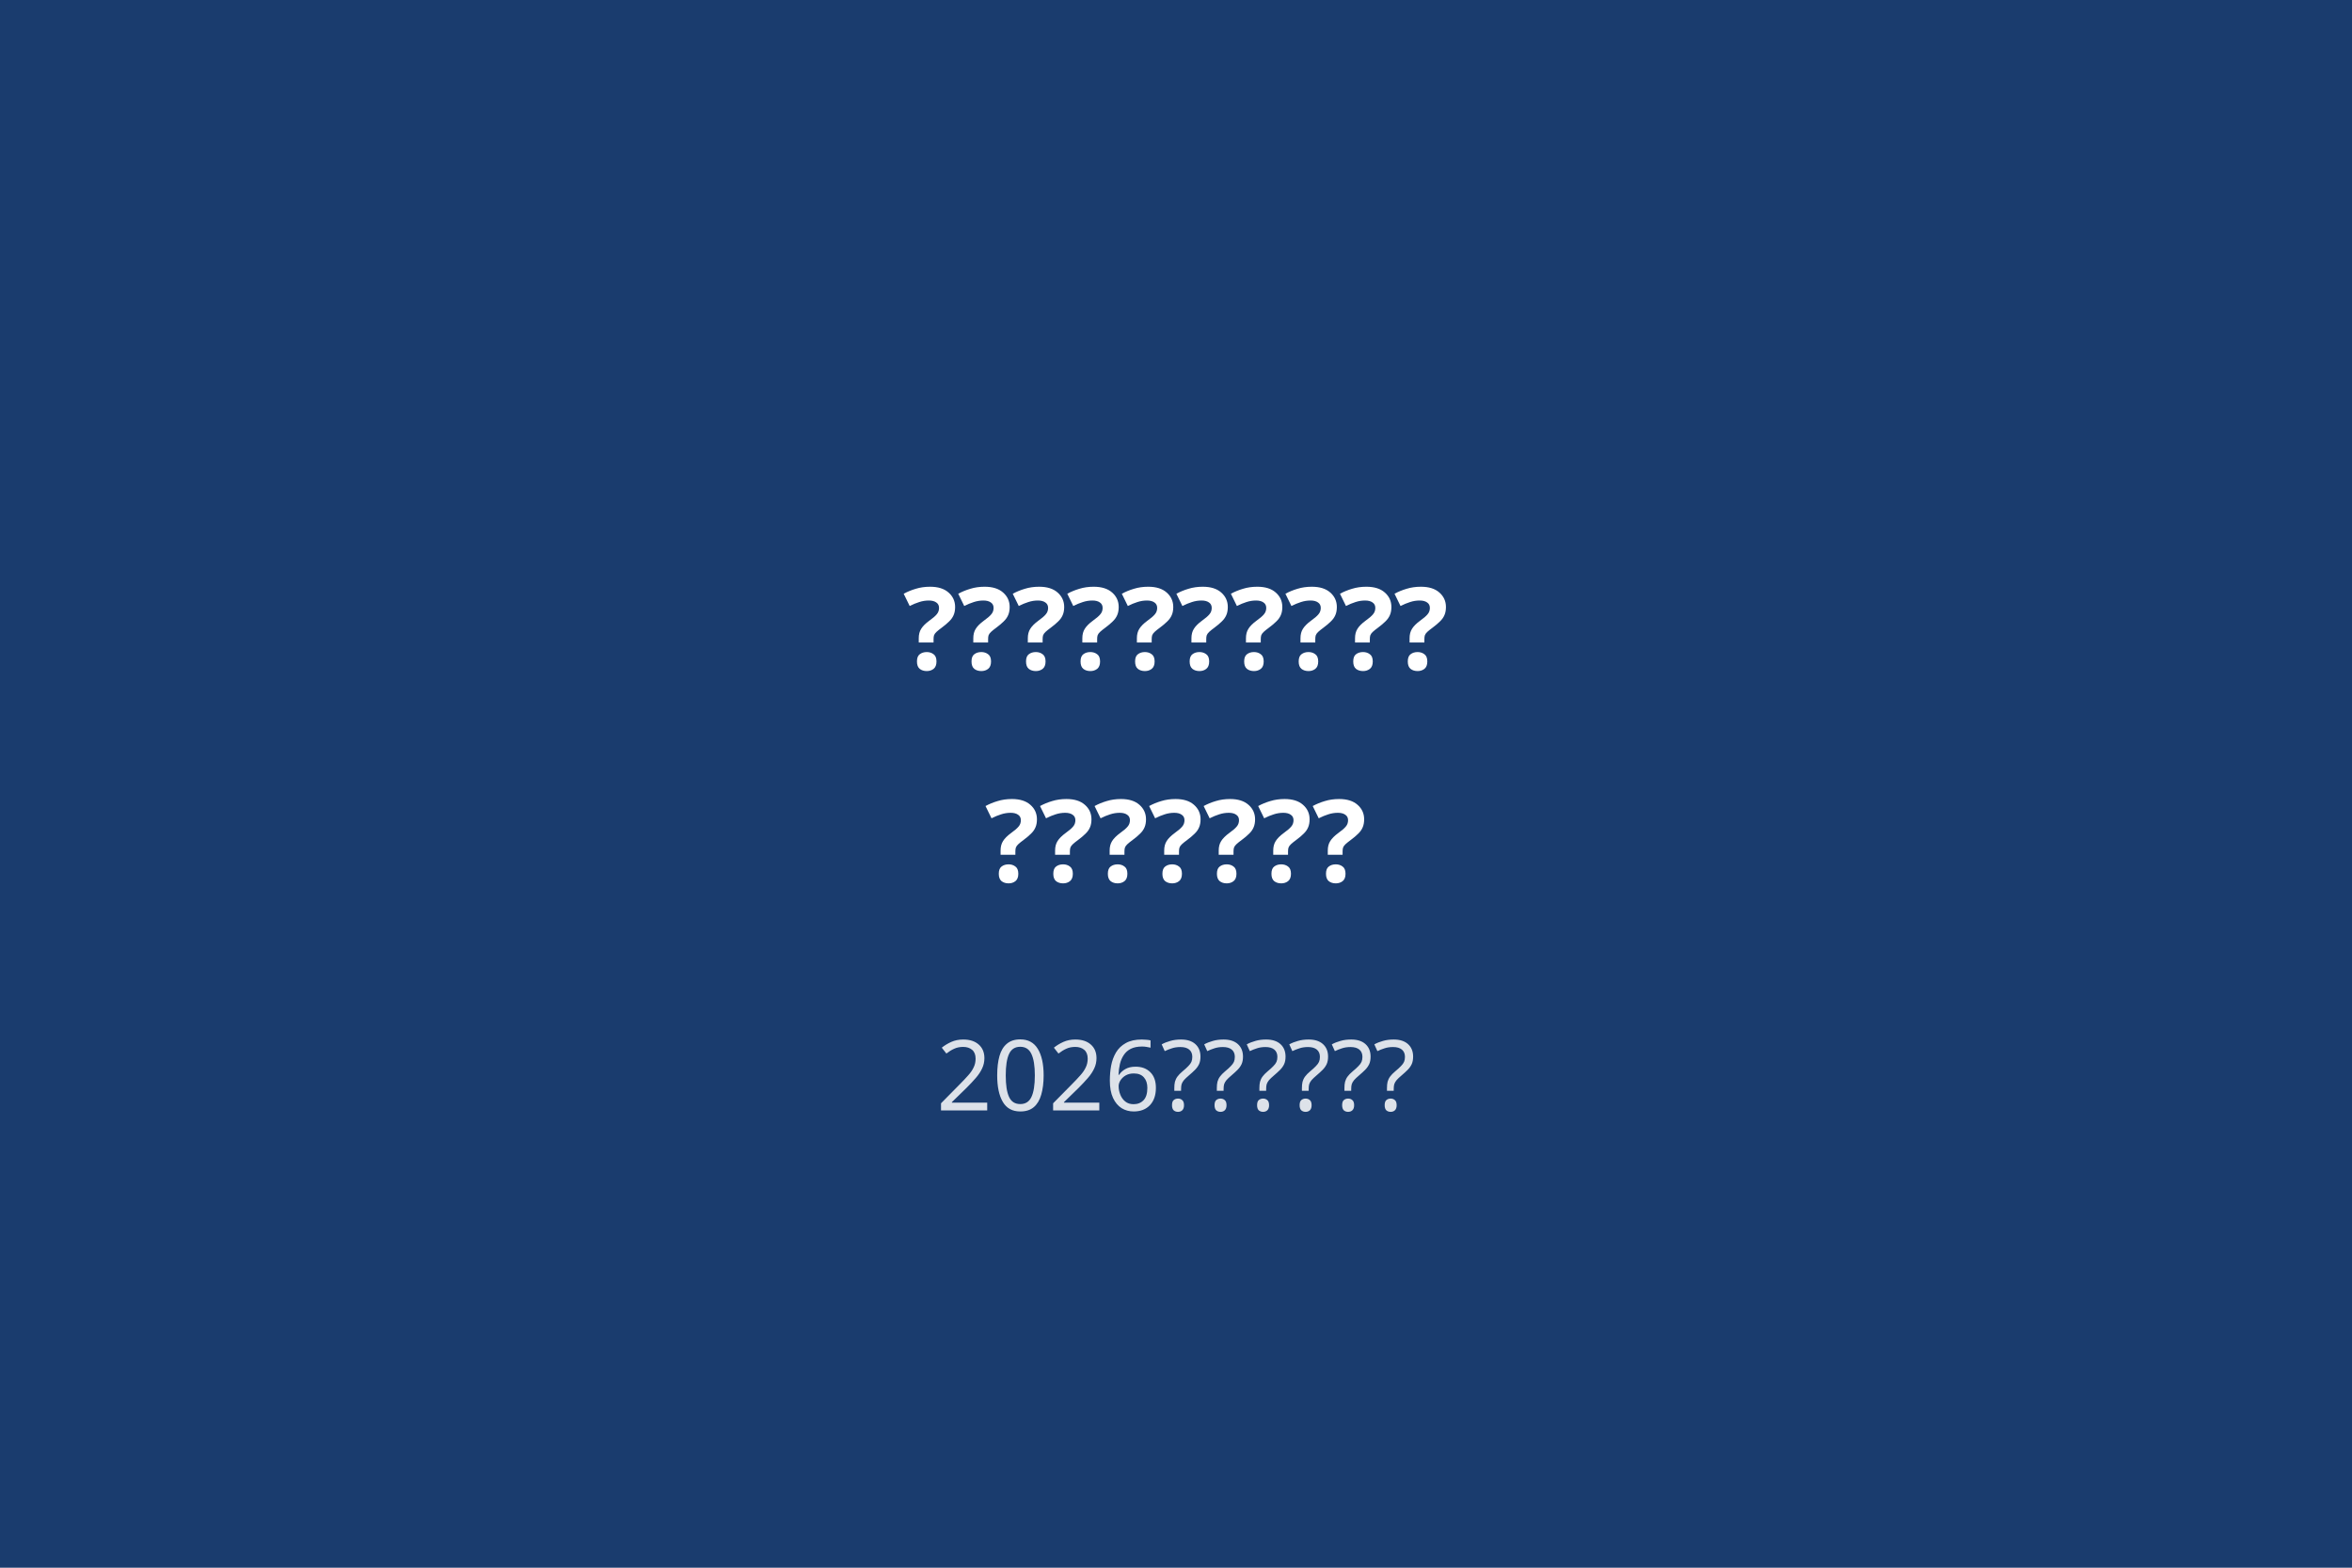
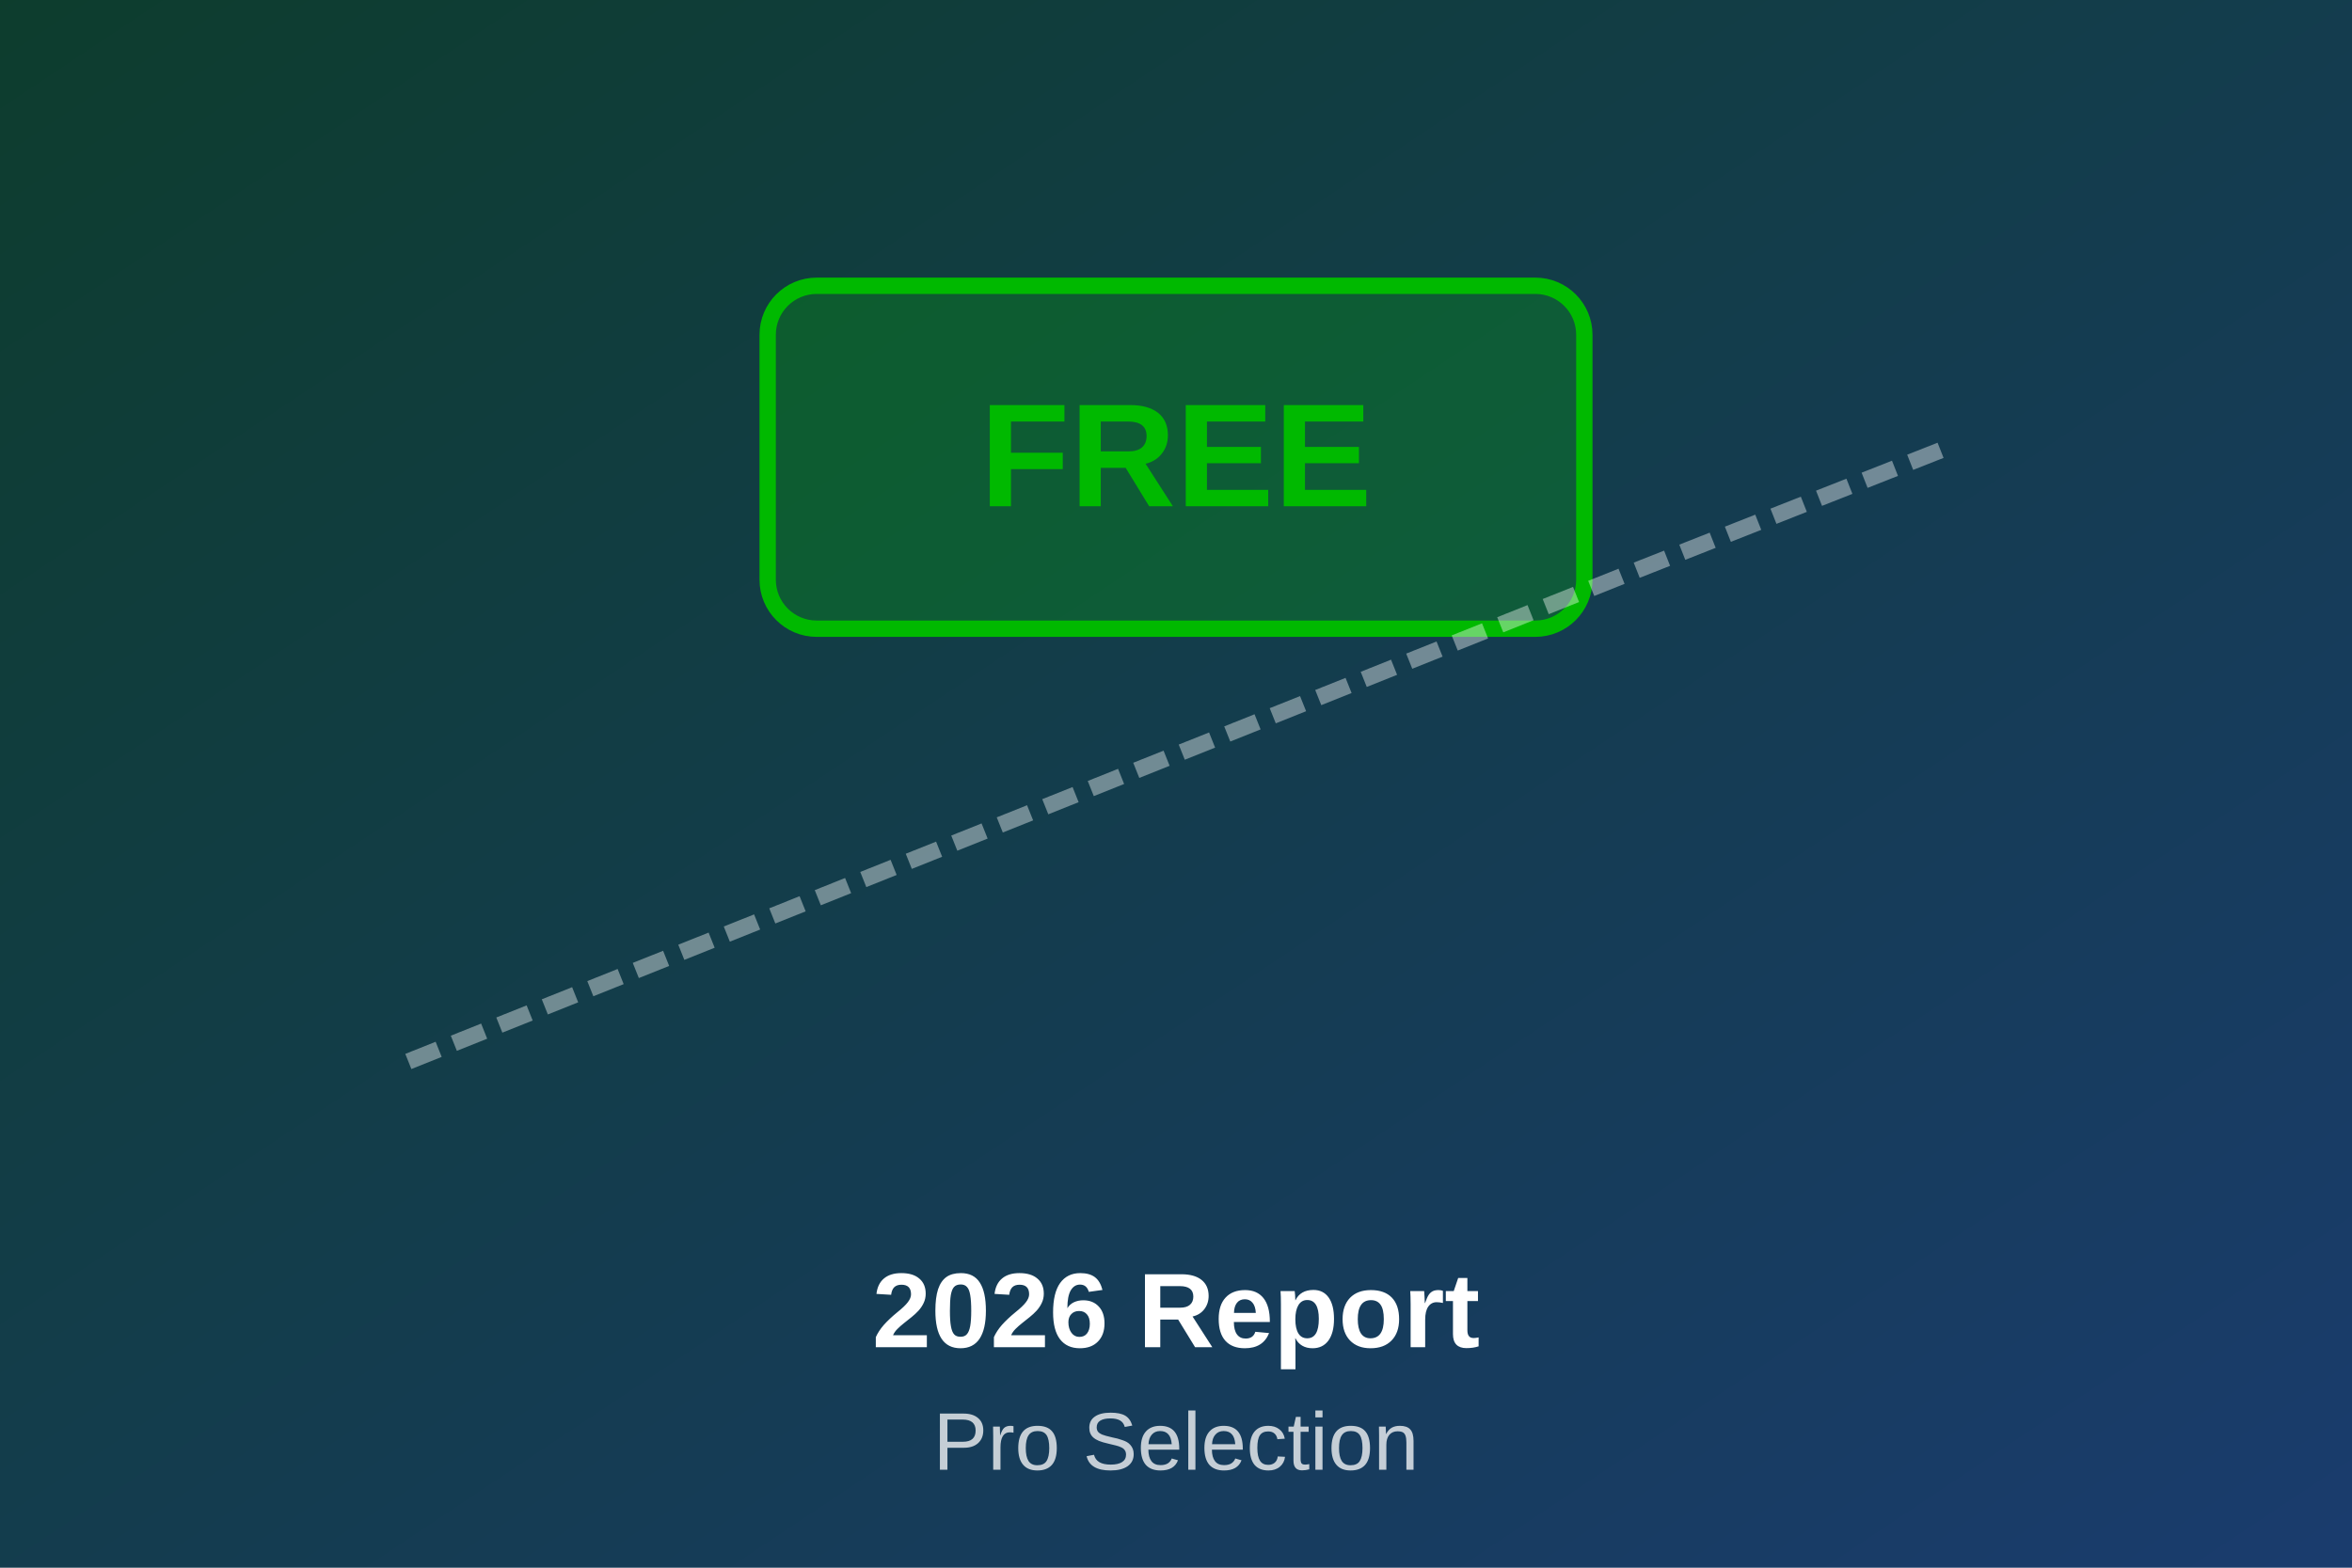
<svg xmlns="http://www.w3.org/2000/svg" width="288" height="192" viewBox="0 0 288 192">
-   <rect fill="#1a3c6e" width="288" height="192" />
-   <text x="144" y="82" fill="white" font-family="Meiryo, Hiragino Sans, Yu Gothic, sans-serif" font-size="14" text-anchor="middle" font-weight="bold">??????????</text>
-   <text x="144" y="108" fill="white" font-family="Meiryo, Hiragino Sans, Yu Gothic, sans-serif" font-size="14" text-anchor="middle" font-weight="bold">???????</text>
-   <text x="144" y="136" fill="rgba(255,255,255,0.85)" font-family="Meiryo, Hiragino Sans, Yu Gothic, sans-serif" font-size="12" text-anchor="middle">2026??????</text>
+   <defs>
+     <linearGradient id="bg10" x1="0%" y1="0%" x2="100%" y2="100%">
+       <stop offset="0%" style="stop-color:#0d3d2d" />
+       <stop offset="100%" style="stop-color:#1a3c6e" />
+     </linearGradient>
+   </defs>
+   <rect width="288" height="192" fill="url(#bg10)" />
+   <rect x="94" y="35" width="100" height="42" rx="6" fill="rgba(0,185,0,0.25)" stroke="#00B900" stroke-width="2" />
+   <text x="144" y="62" fill="#00B900" font-family="Arial,sans-serif" font-size="18" font-weight="bold" text-anchor="middle">FREE</text>
+   <polyline points="50,130 100,110 150,90 200,70 238,55" fill="none" stroke="rgba(255,255,255,0.4)" stroke-width="2" stroke-dasharray="4 2" />
+   <text x="144" y="165" fill="white" font-family="Arial,sans-serif" font-size="13" font-weight="bold" text-anchor="middle">2026 Report</text>
+   <text x="144" y="180" fill="rgba(255,255,255,0.75)" font-family="Arial,sans-serif" font-size="10" text-anchor="middle">Pro Selection</text>
</svg>
